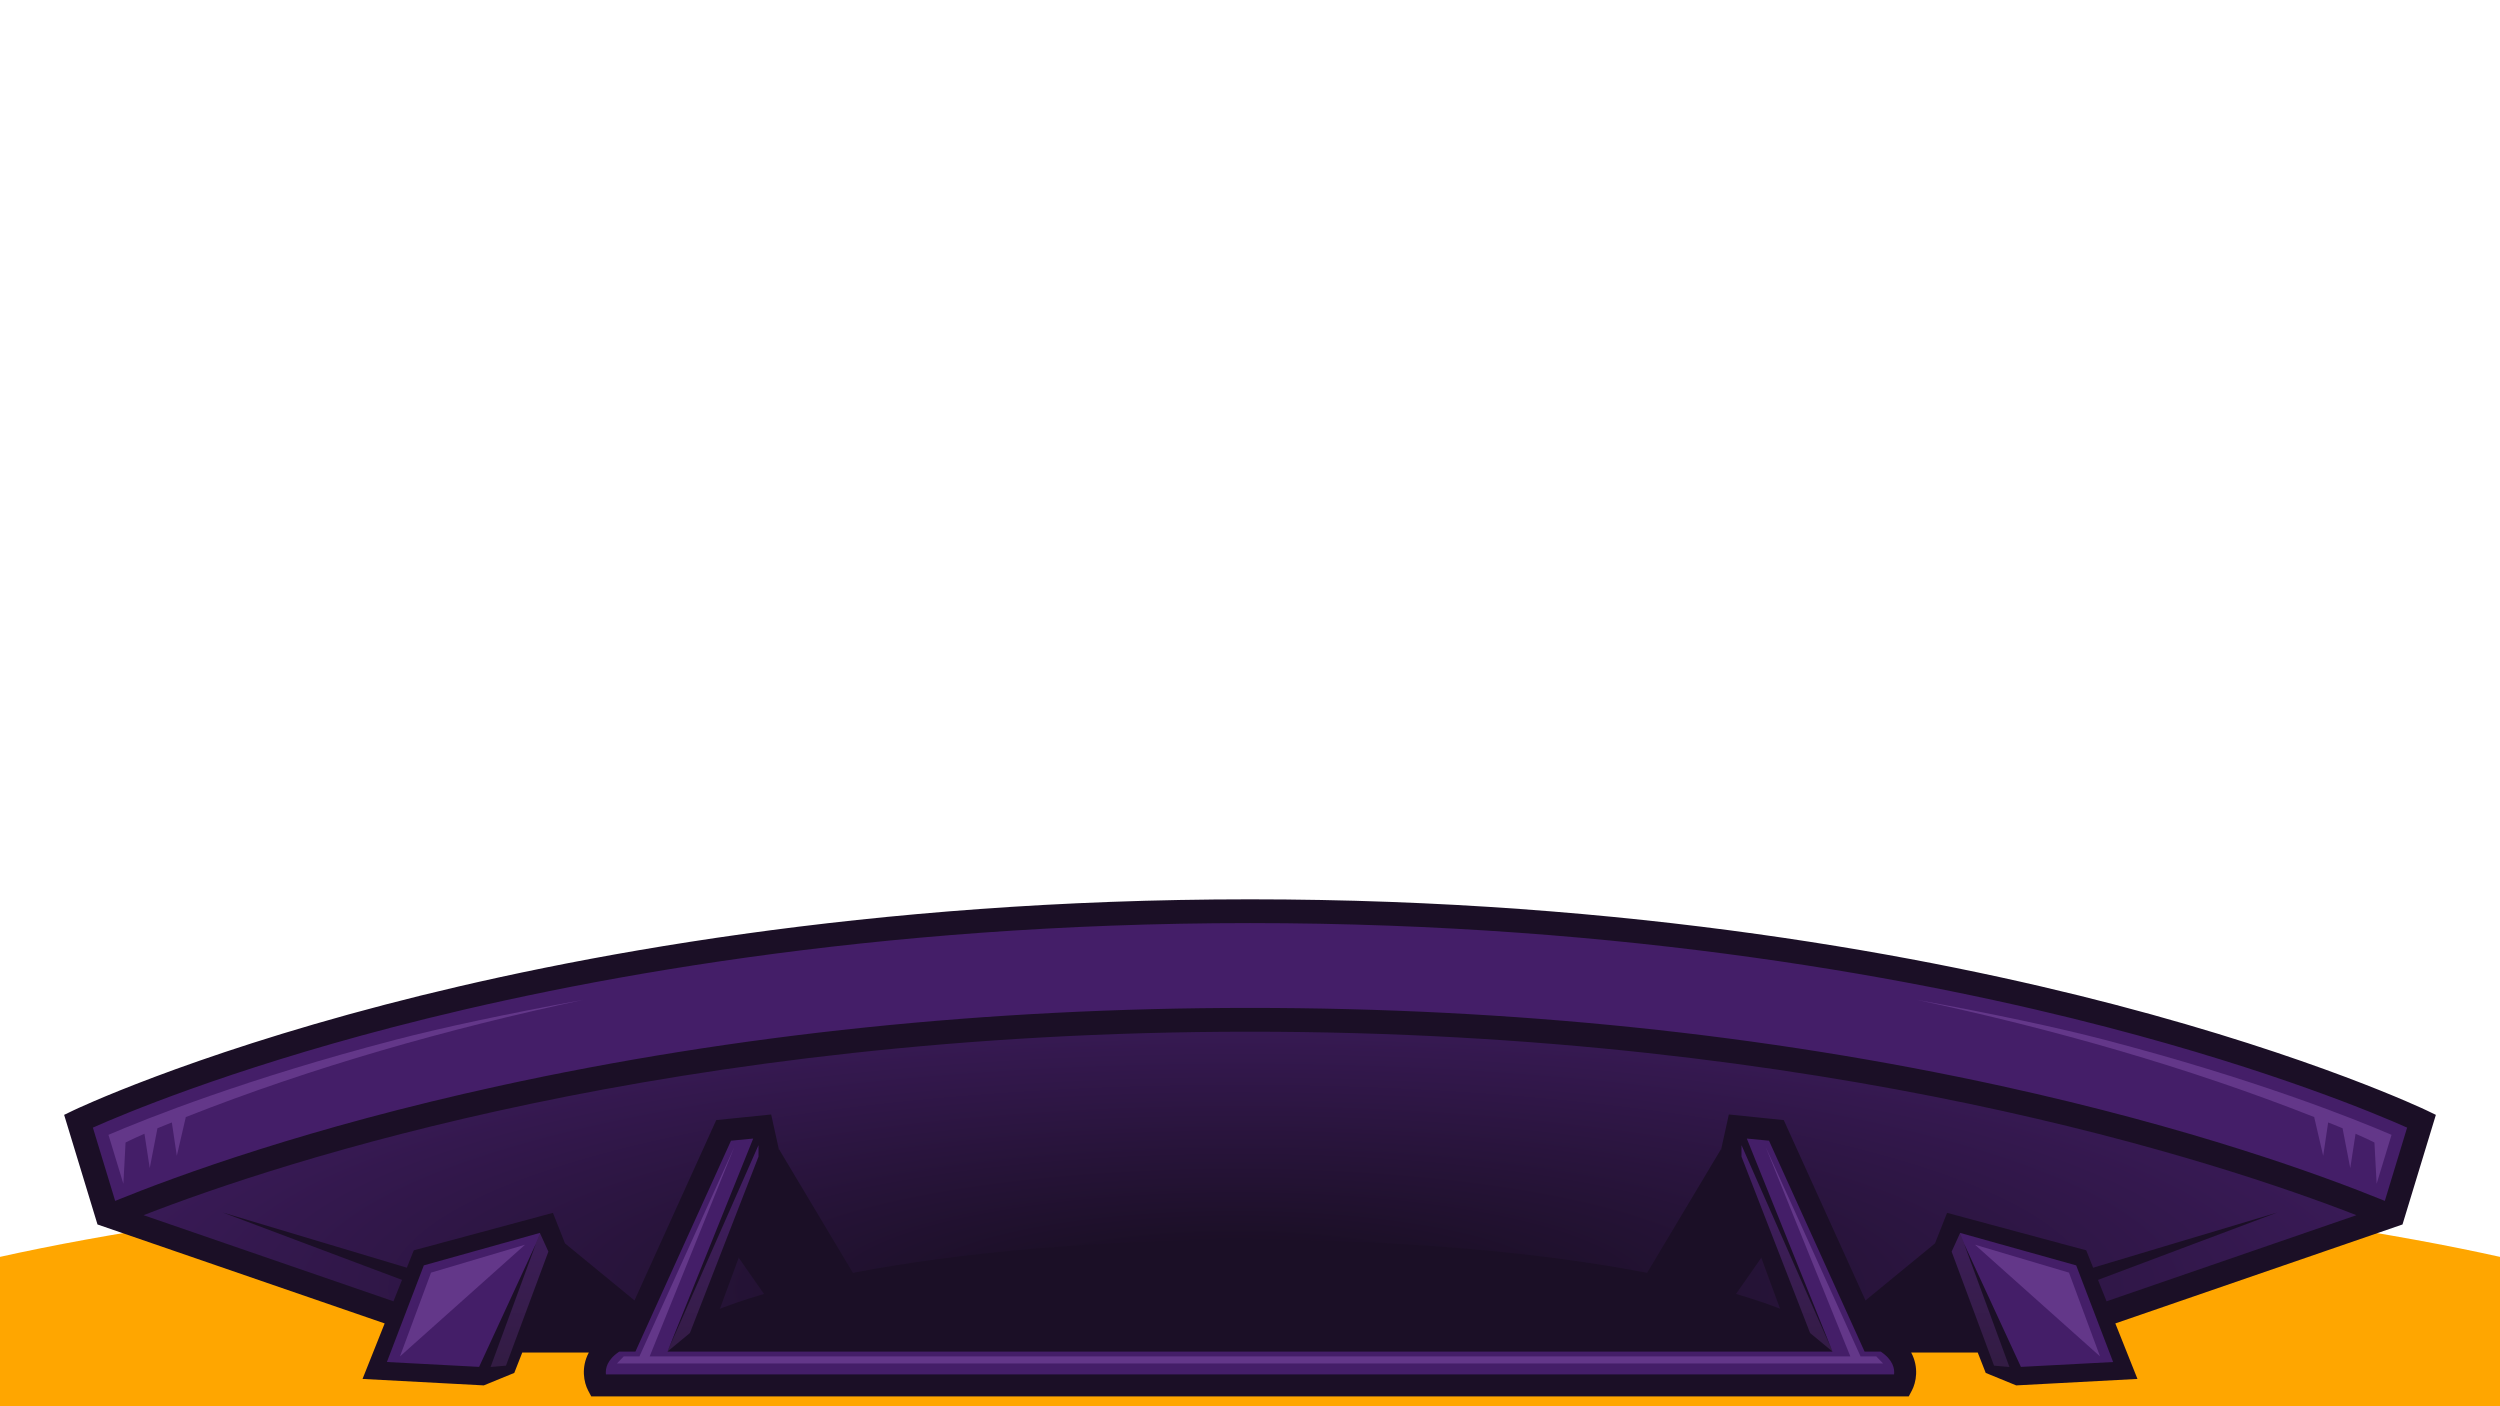
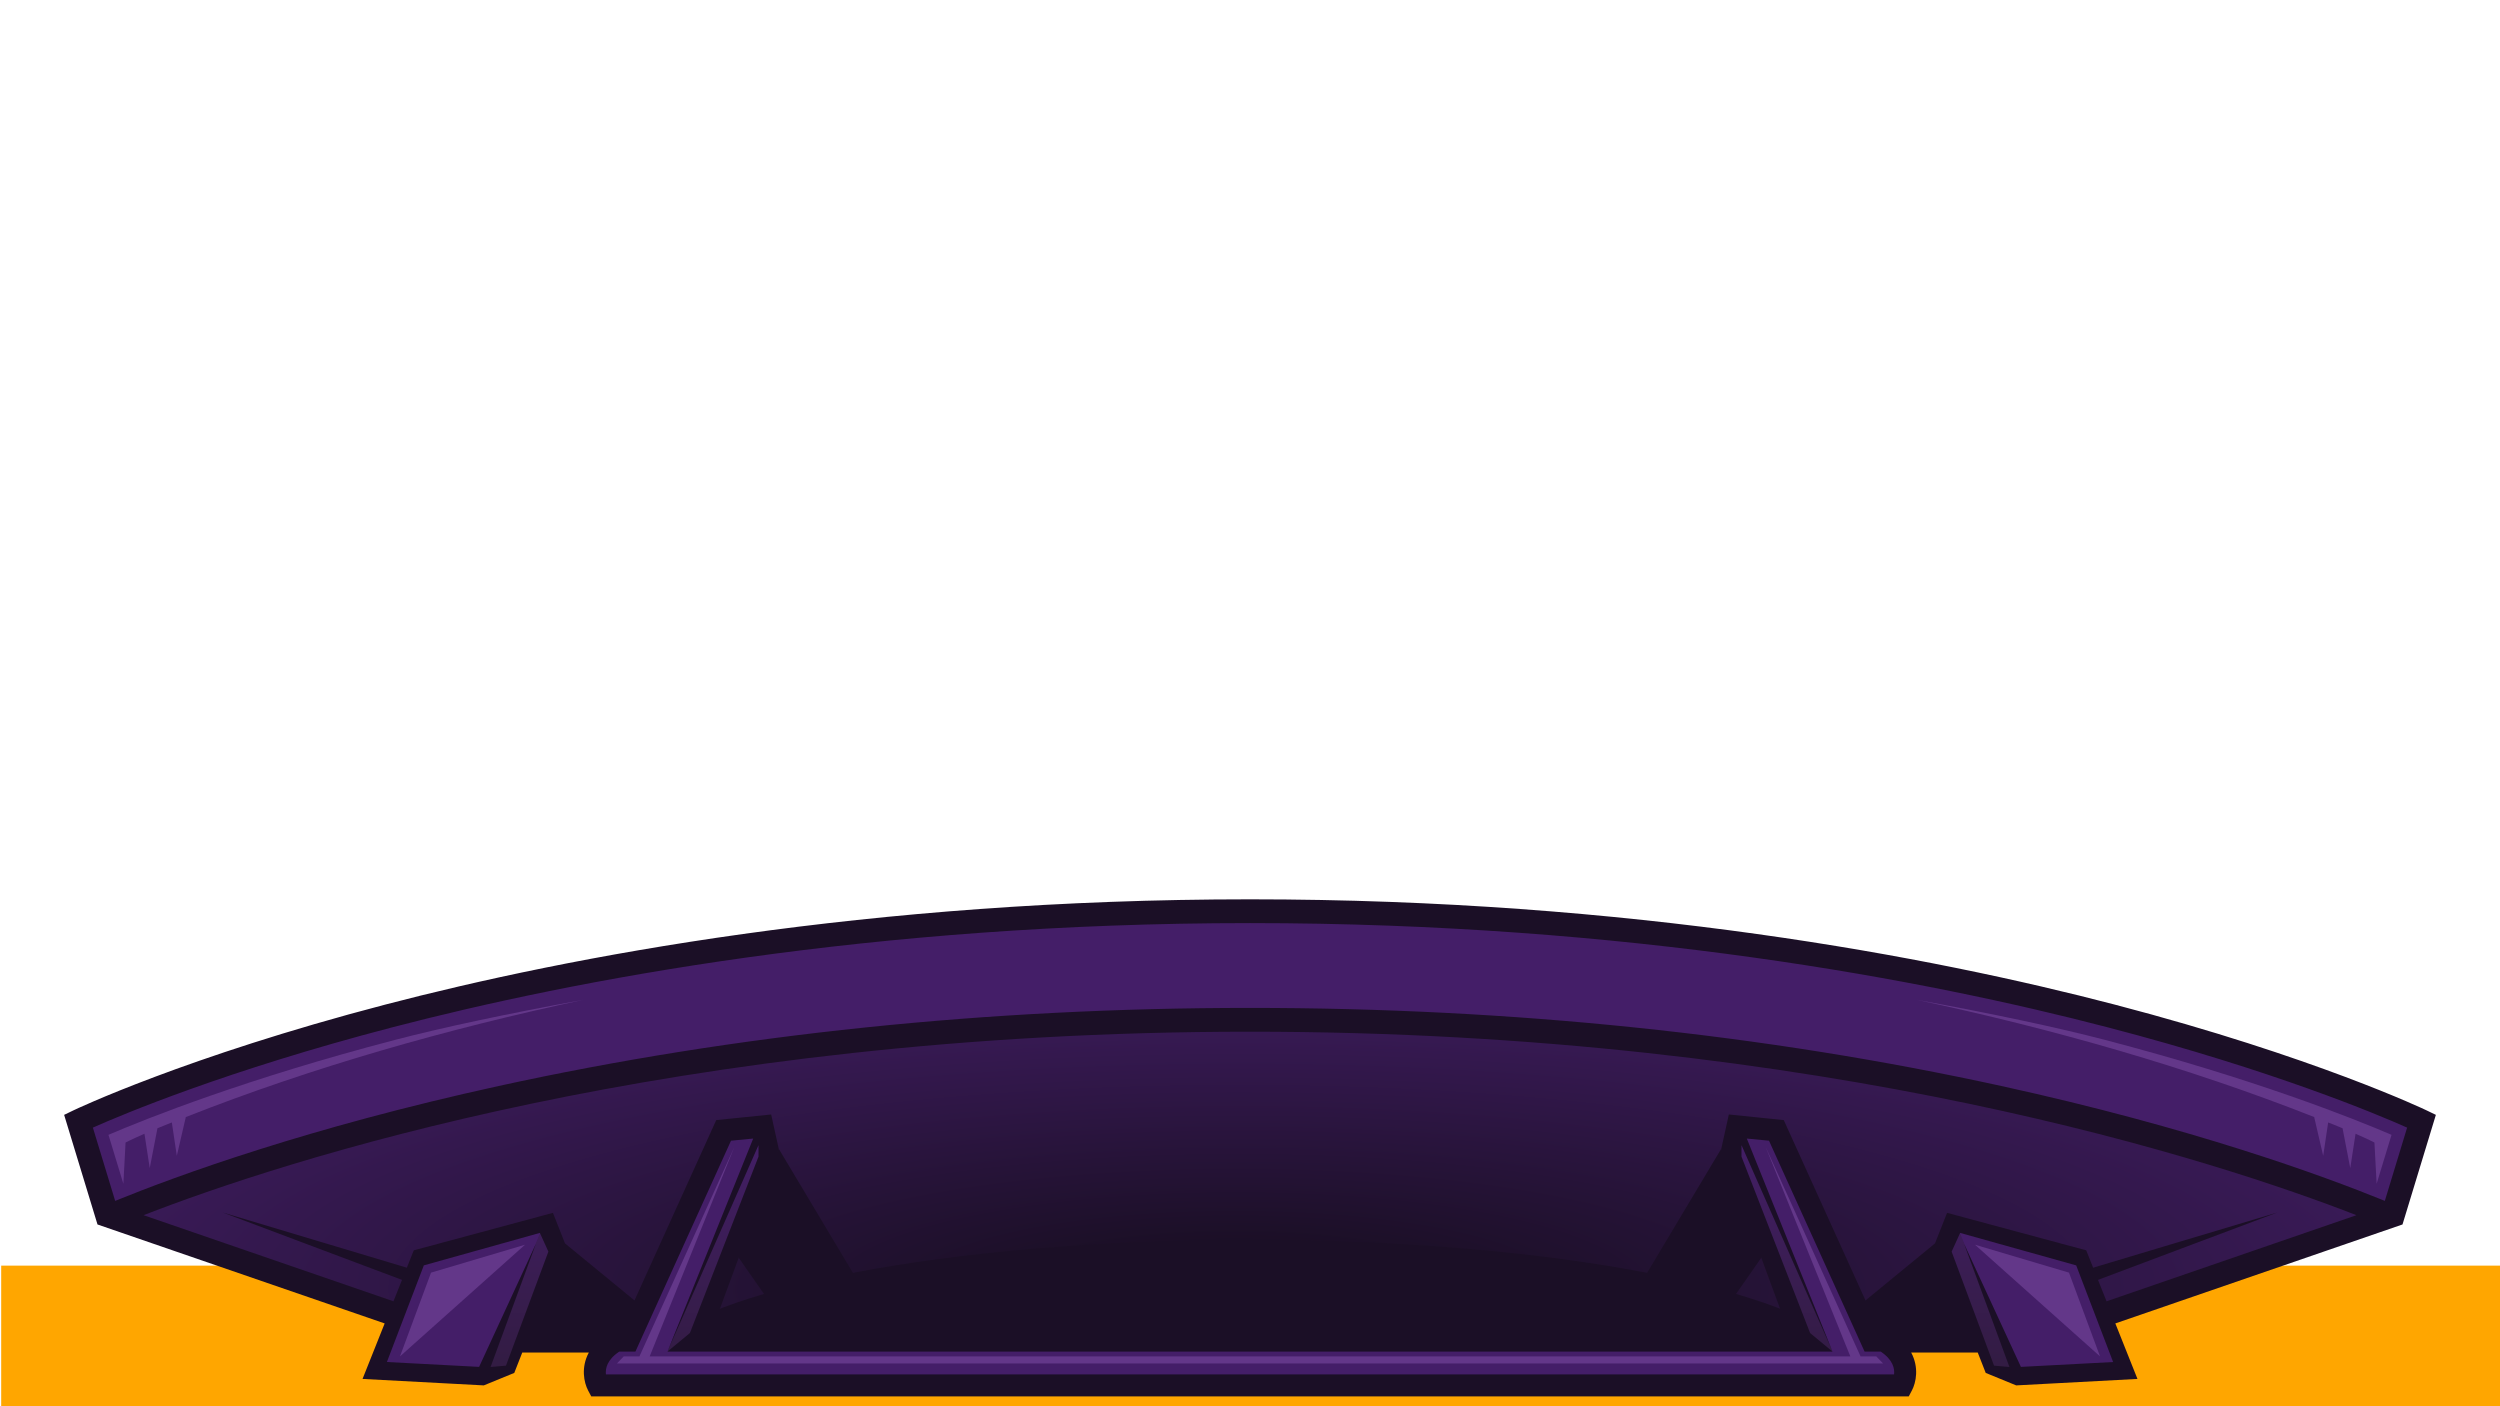
<svg xmlns="http://www.w3.org/2000/svg" id="Tablet" viewBox="0 0 1366 768">
  <defs>
    <style>
      .cls-1 {
        fill: url(#radial-gradient);
      }

      .cls-2 {
        fill: #ffa600;
      }

      .cls-3 {
        fill: #441e68;
      }

      .cls-4 {
        fill: #633789;
      }

      .cls-5 {
        fill: url(#linear-gradient);
      }

      .cls-6 {
        fill: #1b0f26;
      }
    </style>
    <radialGradient id="radial-gradient" cx="680.4" cy="707.05" fx="673.67" fy="707.05" r="823.49" gradientTransform="translate(0 534.71) scale(1 .24)" gradientUnits="userSpaceOnUse">
      <stop offset=".13" stop-color="#1b0f26" />
      <stop offset="1" stop-color="#441e68" />
    </radialGradient>
    <linearGradient id="linear-gradient" x1="683" y1="751.05" x2="683" y2="616.35" gradientUnits="userSpaceOnUse">
      <stop offset="0" stop-color="#321c42" />
      <stop offset="1" stop-color="#441e68" />
    </linearGradient>
  </defs>
-   <ellipse class="cls-2" cx="683" cy="756.31" rx="824.41" ry="124.15" />
+   <rect class="cls-2" x=".65" y="691.54" width="1365.35" height="81.46" />
  <path class="cls-1" d="M1307.54,662.49l-190.09,70.24H248.55l-190.09-70.24s284.03-105.73,624.54-105.73,624.54,105.73,624.54,105.73Z" />
  <path class="cls-6" d="M1142.62,692.99l-85.38-13.57-53.44,43.87-63.33-95.57-40.48,67.76c-58.49-11.26-134.22-18.05-216.97-18.05s-158.51,6.8-217,18.06l-40.49-67.77-63.33,95.57-53.44-43.87-85.38,13.57-101.77-30.5,101.77,38.24,28.82,32h112.51s70.68,0,70.68,0l4.03,5.78,49.99-3.86-1.15-1.92h389.47l-1.15,1.92,49.99,3.86,4.03-5.78h70.68s112.51,0,112.51,0l28.82-32,101.77-38.24-101.77,30.5ZM367.78,727.43l29.01-50,20.65,29.58c-20.9,6.13-37.75,13.01-49.66,20.42ZM948.57,707l20.64-29.58,28.99,49.97c-11.91-7.4-28.75-14.27-49.63-20.39Z" />
  <path class="cls-3" d="M41.85,611.17l16.08,51.32s260.9-105.73,624.54-105.73,622.52,105.73,622.52,105.73l19.17-50.08s-233.09-115-641.15-115S41.85,611.17,41.85,611.17Z" />
  <path class="cls-3" d="M229.82,686.54l67.72-17.92-34.15,82.35-56.54-4.06,22.97-60.37ZM1022.32,732.73l-54.19-116.38h-16.22l-8.11,8.11,37.55,110.09-297.8-1.81h0s-.56,0-.56,0h-.56s0,0,0,0l-297.8,1.81,37.55-110.09-8.11-8.11h-16.21l-54.19,116.38-12.64,2.24-5.28,21.34h714.49l-5.28-21.34-12.64-2.24ZM1136.18,686.54l-67.72-17.92,34.15,82.35,56.54-4.06-22.97-60.37Z" />
  <path class="cls-5" d="M297.55,667.81l7.81,11.41-25.72,68.47s-16.18,3.92-16.24,3.29c-.06-.63,34.15-83.17,34.15-83.17ZM364.71,738.51l20.53-9.6,34.51-100.13-3.38-12.42-51.66,122.16ZM1068.45,667.81l-7.81,11.41,25.72,68.47s16.18,3.92,16.24,3.29c.06-.63-34.15-83.17-34.15-83.17ZM946.25,628.77l34.51,100.13,20.53,9.6-51.66-122.16-3.38,12.42Z" />
  <path class="cls-4" d="M215.87,568.19c26.1-6.81,61.93-14.45,102.88-21.89-73.79,15.71-148.35,36.86-217.22,64.06l-4.92,21.19-2.72-18.25c-2.88,1.13-5.49,2.19-7.86,3.17l-4.21,21.8-2.89-18.79c-6.99,3.05-10.32,4.79-10.32,4.79l-1.2,22.56-8.15-26.76c21.01-9.01,75.15-30.61,156.59-51.87ZM218.55,741.13l68.32-61.01-51.35,15.25-16.97,45.76ZM1150.13,568.19c-26.1-6.81-61.93-14.45-102.88-21.89,73.79,15.71,148.35,36.86,217.22,64.06l4.92,21.19,2.72-18.25c2.88,1.13,5.49,2.19,7.86,3.17l4.21,21.8,2.89-18.79c6.99,3.05,10.32,4.79,10.32,4.79l1.2,22.56,8.15-26.76c-21.01-9.01-75.15-30.61-156.59-51.87ZM1079.14,680.12l68.32,61.01-16.97-45.76-51.35-15.25ZM1016.61,741.13l-51.81-114.31,46.22,114.31H354.98l46.22-114.31-51.81,114.31h-8.57l-3.73,3.86h691.82l-3.73-3.86h-8.57Z" />
  <path class="cls-6" d="M1330.96,609.16l-5.01-2.42c-.6-.29-61.23-29.28-170.3-57.79-100.47-26.26-264.03-57.56-472.65-57.56s-372.18,31.3-472.65,57.56c-109.07,28.51-169.7,57.5-170.3,57.79l-5.01,2.42,18.23,59.89,156.91,54.07-12.09,30.33,66.26,3.53,16.65-6.82,4.37-11.15h36.37c-4.37,8.11-2.72,16.36-.38,20.78l1.69,3.19h719.9l1.69-3.19c2.34-4.41,3.99-12.66-.38-20.78h36.37l4.37,11.15,16.65,6.82,66.26-3.53-12.09-30.33,156.91-54.07,18.23-59.89ZM276.46,746.19l-8.41.73,24.73-67.21-31,67.15-50.38-2.66,20.18-52.8,63.4-17.74,4.66,10.22-23.17,62.3ZM1034.92,750.98H331.08c-.35-3.17.57-8,7.3-12.47h8.81l52.23-115.23,12.12-1.17-46.85,116.4,49.76-112.82v6.28l-37.49,96.4-12.27,10.14h636.62l-12.27-10.14-37.49-96.4v-6.28l49.76,112.82-46.85-116.4,12.12,1.17,52.23,115.23h8.81c6.73,4.47,7.65,9.3,7.3,12.47ZM1104.22,746.86l-31-67.15,24.73,67.21-8.41-.73-23.17-62.3,4.66-10.22,63.4,17.74,20.18,52.8-50.38,2.66ZM1151.01,711.03l-11.1-27.85-76.03-20.48-6.62,16.74,18.27,46.59h-49.21l-51.67-114.01-30.01-3.07c-1.29,5.72-2.78,12.46-4.15,18.79l36.34,98.79H389.17l36.34-98.79c-1.37-6.33-2.86-13.07-4.15-18.79l-30.01,3.07-51.67,114.01h-49.21l18.27-46.59-6.62-16.74-76.03,20.48-11.1,27.85-136.54-47.05c73.96-28.79,289.48-100.26,604.55-100.26s530.6,71.46,604.55,100.26l-136.54,47.05ZM1093.5,593.38c-129.28-28.31-267.39-42.66-410.5-42.66s-281.23,14.35-410.5,42.66c-103.98,22.77-175.5,48.9-209.57,62.78l-12.18-40.03c16.52-7.36,73.11-31.17,163.33-54.73,99.66-26.01,261.9-57.02,468.92-57.02s369.26,31.01,468.92,57.02c90.23,23.55,146.81,47.36,163.33,54.73l-12.18,40.03c-34.07-13.88-105.59-40.01-209.57-62.78Z" />
</svg>
